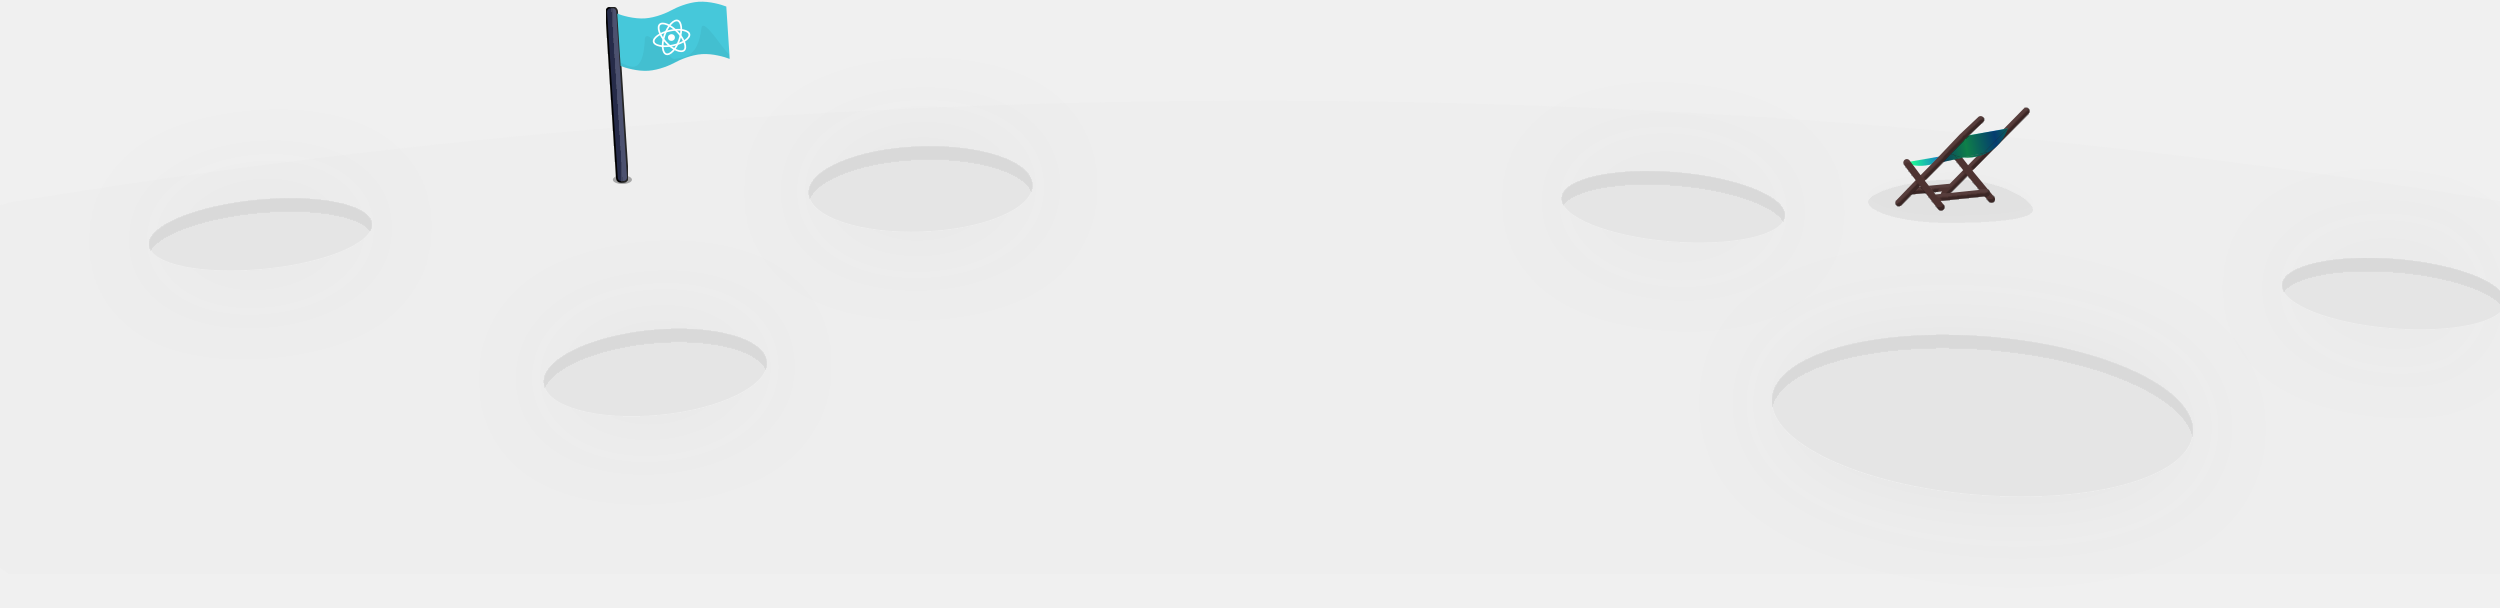
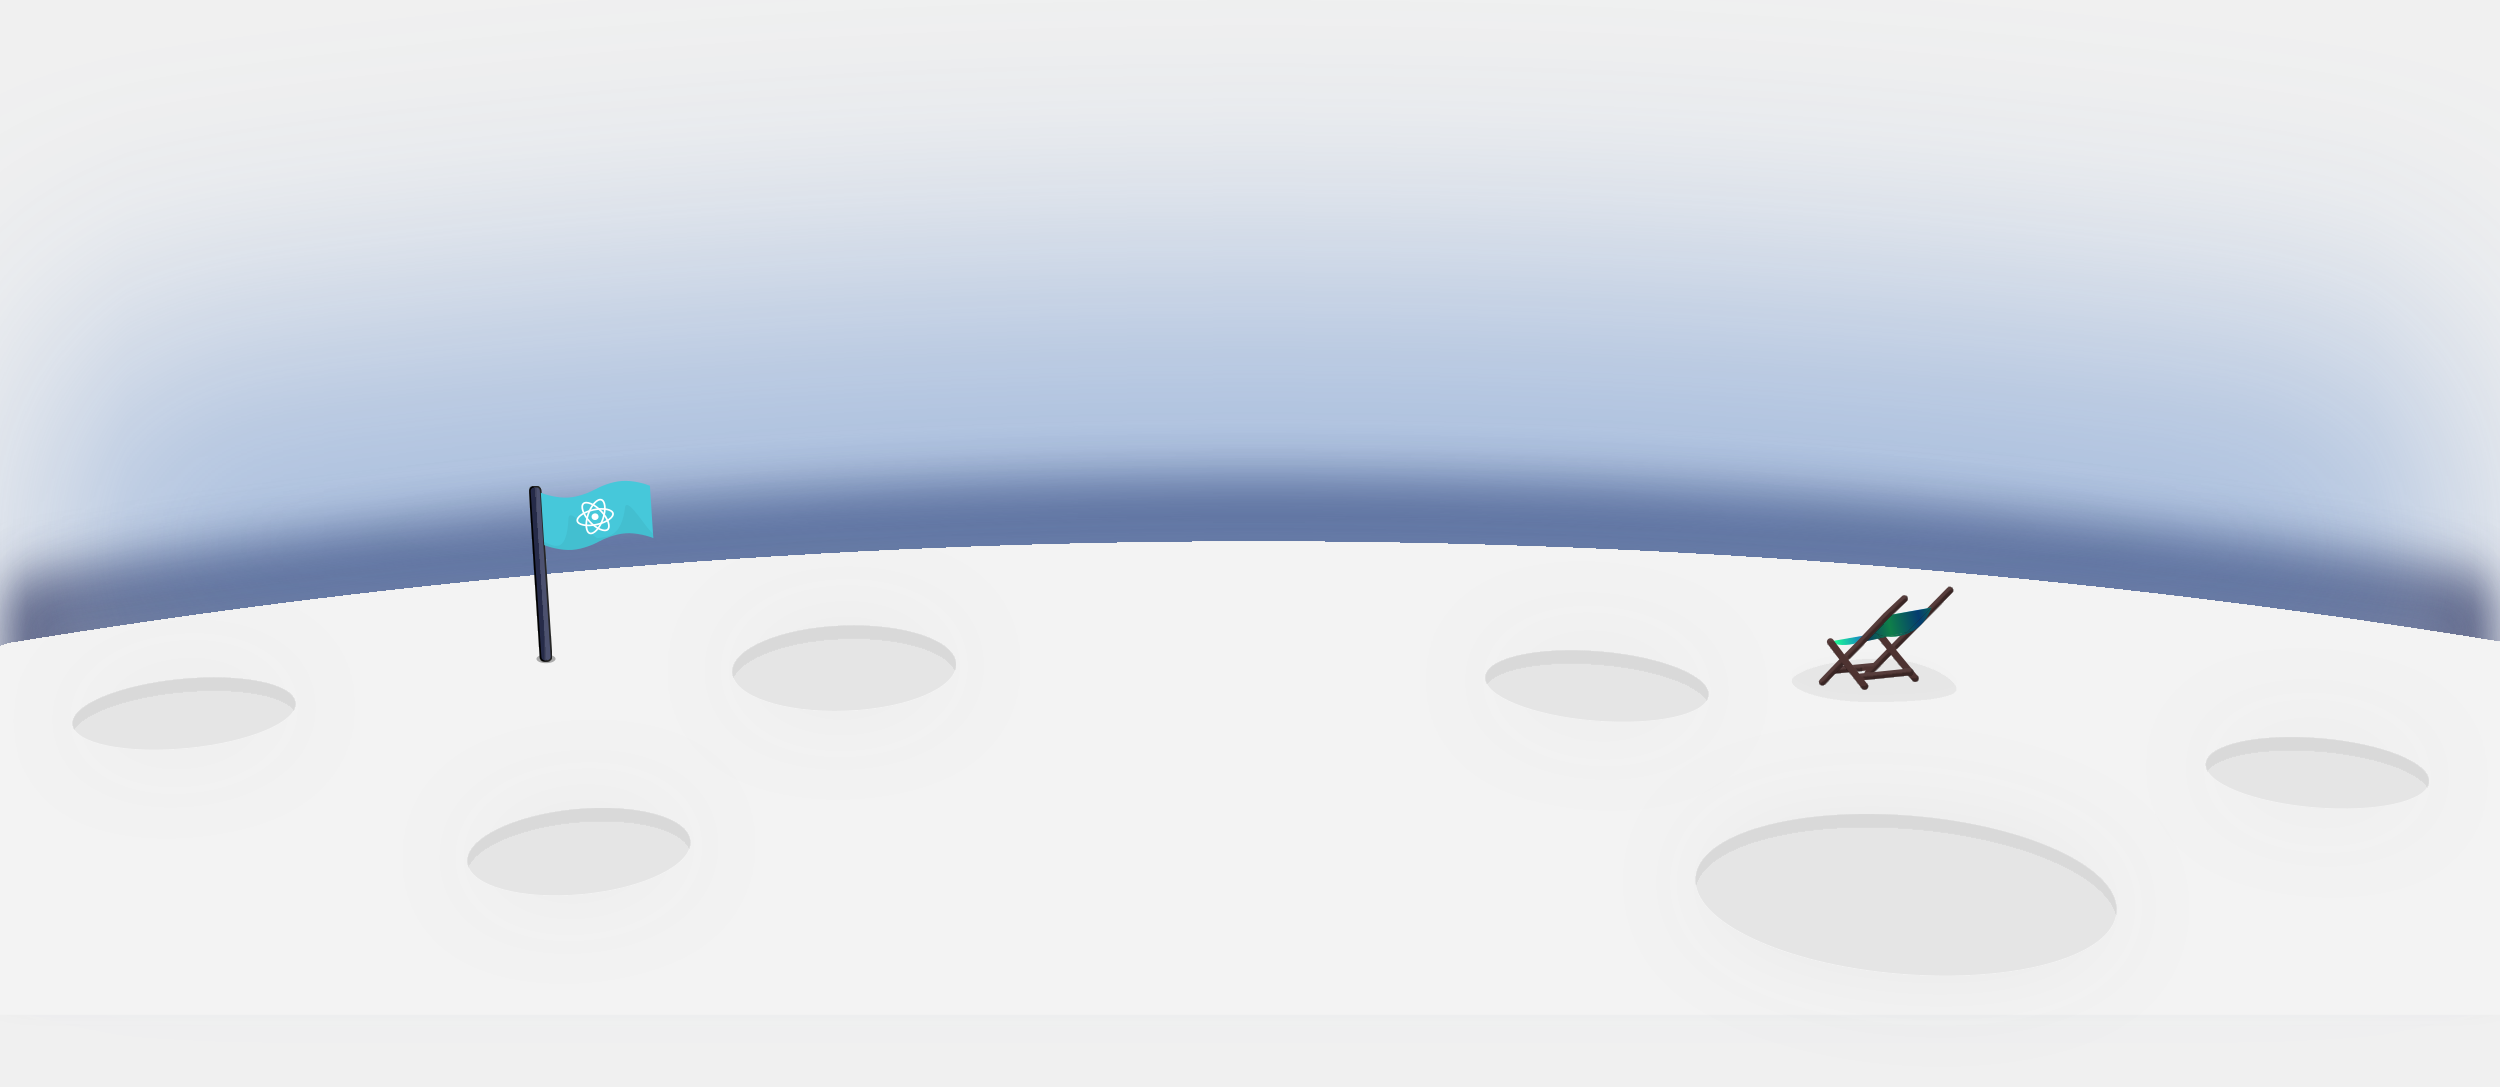
- <svg xmlns="http://www.w3.org/2000/svg" width="1440" height="350" viewBox="0 0 1440 350" fill="none">
-   <path fill-rule="evenodd" clip-rule="evenodd" d="M1445 116.65L1642 176L1445 330.5H5L-201 188.5L5 116.65C239.278 78.068 479.795 58 725 58C970.205 58 1210.72 78.068 1445 116.65Z" fill="#EEEEEE" />
-   <g filter="url(#filter0_di_374_692)">
-     <ellipse cx="150.012" cy="135.023" rx="64.394" ry="19.922" transform="rotate(-5.51947 150.012 135.023)" fill="#E5E5E5" />
+ <svg xmlns="http://www.w3.org/2000/svg" width="1440" height="626" viewBox="0 0 1440 626" fill="none">
+   <g filter="url(#filter0_ddd_374_692)">
+     <path d="M725 312C479.795 312 239.278 332.068 5 370.65L0 372.394V584.5H1440V369.83C1207.3 331.783 968.461 312 725 312Z" fill="#F3F3F3" />
  </g>
  <g filter="url(#filter1_di_374_692)">
-     <ellipse cx="963.817" cy="119.162" rx="64.394" ry="19.922" transform="rotate(4.72862 963.817 119.162)" fill="#E5E5E5" />
+     <ellipse cx="106.012" cy="411.023" rx="64.394" ry="19.922" transform="rotate(-5.51947 106.012 411.023)" fill="#E5E5E5" />
  </g>
  <g filter="url(#filter2_di_374_692)">
-     <ellipse cx="1378.82" cy="169.162" rx="64.394" ry="19.922" transform="rotate(4.72862 1378.82 169.162)" fill="#E5E5E5" />
+     <ellipse cx="919.817" cy="395.162" rx="64.394" ry="19.922" transform="rotate(4.72862 919.817 395.162)" fill="#E5E5E5" />
  </g>
  <g filter="url(#filter3_di_374_692)">
-     <ellipse cx="1141.89" cy="239.441" rx="121.549" ry="45.577" transform="rotate(4.72862 1141.89 239.441)" fill="#E5E5E5" />
+     <ellipse cx="1334.82" cy="445.162" rx="64.394" ry="19.922" transform="rotate(4.72862 1334.82 445.162)" fill="#E5E5E5" />
  </g>
  <g filter="url(#filter4_di_374_692)">
-     <ellipse cx="377.451" cy="214.57" rx="64.394" ry="24.49" transform="rotate(-5.51947 377.451 214.57)" fill="#E5E5E5" />
+     <ellipse cx="1097.89" cy="515.441" rx="121.549" ry="45.577" transform="rotate(4.72862 1097.89 515.441)" fill="#E5E5E5" />
  </g>
  <g filter="url(#filter5_di_374_692)">
-     <ellipse cx="530.264" cy="108.88" rx="64.394" ry="24.49" transform="rotate(-2.14237 530.264 108.88)" fill="#E5E5E5" />
-   </g>
-   <g opacity="0.5" filter="url(#filter6_d_374_692)">
-     <path d="M1171 116.881C1171 122.404 1148.51 124.381 1122 124.381C1095.49 124.381 1076 117.904 1076 112.381C1076 106.858 1099.49 99.381 1126 99.381C1152.51 99.381 1171 111.358 1171 116.881Z" fill="#111111" fill-opacity="0.01" />
-   </g>
+     <ellipse cx="333.451" cy="490.57" rx="64.394" ry="24.49" transform="rotate(-5.51947 333.451 490.57)" fill="#E5E5E5" />
+   </g>
+   <g filter="url(#filter6_di_374_692)">
+     <ellipse cx="486.264" cy="384.88" rx="64.394" ry="24.49" transform="rotate(-2.14237 486.264 384.88)" fill="#E5E5E5" />
+   </g>
+   <ellipse cx="314.5" cy="379.5" rx="5.5" ry="2.5" fill="black" fill-opacity="0.3" />
  <g filter="url(#filter7_ii_374_692)">
-     <path d="M1119.9 111.922L1124 107.757M1167.03 64.012L1157.2 74.01L1143.17 88.267L1124 107.757M1147.12 114.734L1133.43 98.174L1128.27 91.509L1125.58 88.884M1124 107.757L1100.5 110" stroke="#4E3331" stroke-width="4" stroke-linecap="round" stroke-linejoin="round" />
-   </g>
-   <path d="M1115.22 93.827L1114.88 94.192L1127.55 91.434L1124.86 88.809L1122.87 89.154C1120.53 91.292 1117.9 92.81 1115.22 93.827Z" fill="url(#paint0_linear_374_692)" />
-   <path d="M1097.59 93.553C1100.19 95.302 1105.57 96.163 1111.3 94.97L1111.75 94.871C1112.91 94.61 1114.07 94.265 1115.22 93.827L1119.02 89.824L1097.59 93.553Z" fill="url(#paint1_linear_374_692)" />
-   <path d="M1115.22 93.827C1117.9 92.81 1120.53 91.292 1122.87 89.154L1119.02 89.824L1115.22 93.827Z" fill="url(#paint2_linear_374_692)" />
-   <path d="M1156.47 73.935L1129.57 78.718C1128.02 83.202 1125.65 86.615 1122.87 89.154L1124.86 88.809C1126.26 89.75 1128.44 90.432 1131.04 90.674L1142.45 88.192L1156.47 73.935Z" fill="url(#paint3_linear_374_692)" />
-   <path d="M1131.04 90.674C1128.44 90.432 1126.26 89.75 1124.86 88.809L1127.55 91.434L1131.04 90.674Z" fill="url(#paint4_linear_374_692)" />
-   <path d="M1142.45 88.192L1131.04 90.674C1134.07 90.954 1137.65 90.64 1141.21 89.445L1142.45 88.192Z" fill="url(#paint5_linear_374_692)" />
-   <path d="M1145.53 87.521C1150.07 84.938 1154.16 80.626 1156.47 73.935L1142.45 88.192L1145.53 87.521Z" fill="url(#paint6_linear_374_692)" />
-   <path d="M1145.53 87.521L1142.45 88.192L1141.21 89.445C1142.67 88.957 1144.12 88.322 1145.53 87.521Z" fill="url(#paint7_linear_374_692)" />
-   <path d="M1129.65 78.769L1156.55 73.987C1154.24 80.678 1150.15 84.989 1145.61 87.573C1144.2 88.374 1142.75 89.009 1141.29 89.497C1137.73 90.692 1134.14 91.006 1131.12 90.725L1127.63 91.486L1114.95 94.244L1111.83 94.923C1111.68 94.957 1111.53 94.99 1111.38 95.021L1111.83 94.923C1112.98 94.662 1114.15 94.317 1115.3 93.879C1117.98 92.862 1120.61 91.344 1122.95 89.206C1125.73 86.667 1128.1 83.254 1129.65 78.769Z" fill="black" fill-opacity="0.5" />
-   <g filter="url(#filter8_ii_374_692)">
-     <path d="M1093.73 116.779L1106.05 103.956M1140.86 68.869L1130.3 78.793L1115.95 93.902L1115.6 94.267L1106.05 103.956M1106.05 103.956L1098.32 93.628M1106.05 103.956L1114 114.121M1118.04 119.291L1114 114.121M1114 114.121L1144 111" stroke="#4E3331" stroke-width="4" stroke-linecap="round" stroke-linejoin="round" />
-   </g>
-   <ellipse cx="358.5" cy="103.5" rx="5.5" ry="2.5" fill="black" fill-opacity="0.3" />
+     <path d="M305.163 282.994L311.355 378.482C311.445 379.87 312.643 380.922 314.031 380.832L315.287 380.75C316.675 380.66 317.727 379.462 317.637 378.075L311.445 282.587C311.355 281.199 310.157 280.147 308.769 280.237L307.513 280.318C306.125 280.408 305.073 281.606 305.163 282.994Z" fill="#2D3356" />
+     <path d="M305.163 282.994L311.355 378.482C311.445 379.87 312.643 380.922 314.031 380.832L315.287 380.75C316.675 380.66 317.727 379.462 317.637 378.075L311.445 282.587C311.355 281.199 310.157 280.147 308.769 280.237L307.513 280.318C306.125 280.408 305.073 281.606 305.163 282.994Z" stroke="black" />
+   </g>
+   <path d="M327.476 286.594C321.194 287.001 314.225 284.93 311.526 283.843L312.504 298.92L313.482 313.997C316.181 315.084 323.149 317.155 329.431 316.748C335.714 316.341 342.356 313.386 344.892 311.96C347.428 310.534 354.071 307.58 360.353 307.173C366.635 306.765 373.604 308.837 376.303 309.923L374.347 279.769C371.648 278.683 364.68 276.611 358.398 277.018C352.116 277.426 345.473 280.38 342.937 281.806C340.401 283.232 333.758 286.186 327.476 286.594Z" fill="#46C8DA" />
+   <path d="M313.2 311.96C319 314.46 326.5 320 327.5 298C329.031 291.894 342.074 311.35 344.61 309.923C349.5 309 358 309.923 360.071 292C361.468 285.862 373.322 306.086 376.021 307.173L376.021 309.923C373.322 308.837 366.353 306.765 360.071 307.173C353.789 307.58 347.146 310.534 344.61 311.96C342.074 313.386 335.432 316.341 329.149 316.748C322.867 317.155 315.899 315.084 313.2 313.997L313.2 311.96Z" fill="black" fill-opacity="0.05" />
+   <path fill-rule="evenodd" clip-rule="evenodd" d="M341.893 299.39C341.37 299.171 340.941 298.72 340.795 298.036C340.648 297.351 340.855 296.764 341.242 296.351C341.588 295.982 342.027 295.8 342.346 295.731C342.666 295.663 343.141 295.649 343.607 295.844C344.131 296.063 344.559 296.514 344.706 297.198C344.852 297.883 344.646 298.47 344.258 298.884C343.913 299.252 343.473 299.435 343.154 299.503C342.835 299.571 342.359 299.585 341.893 299.39Z" fill="white" />
+   <path fill-rule="evenodd" clip-rule="evenodd" d="M349.48 293.871C347.519 293.469 344.864 293.503 342.001 294.116C339.137 294.729 336.701 295.785 335.077 296.954C333.373 298.182 332.879 299.277 333.03 299.982C333.181 300.687 334.08 301.484 336.137 301.905C338.098 302.307 340.752 302.273 343.616 301.66C346.479 301.047 348.915 299.992 350.539 298.822C352.244 297.595 352.738 296.5 352.587 295.795C352.436 295.09 351.537 294.293 349.48 293.871ZM353.565 295.586C353.007 292.982 347.739 291.902 341.799 293.173C335.858 294.445 331.495 297.587 332.052 300.191C332.609 302.795 337.877 303.875 343.818 302.603C349.758 301.331 354.122 298.189 353.565 295.586Z" fill="white" />
+   <path fill-rule="evenodd" clip-rule="evenodd" d="M342.877 289.98C341.511 291.427 340.18 293.668 339.261 296.366C338.341 299.064 338.037 301.619 338.251 303.55C338.475 305.576 339.202 306.523 339.911 306.74C340.619 306.957 341.794 306.592 343.227 305.073C344.592 303.626 345.923 301.385 346.843 298.687C347.763 295.989 348.067 293.434 347.853 291.504C347.628 289.478 346.901 288.53 346.193 288.314C345.484 288.097 344.309 288.462 342.877 289.98ZM346.507 287.392C343.889 286.591 340.221 290.479 338.313 296.076C336.405 301.673 336.979 306.86 339.597 307.661C342.214 308.462 345.882 304.575 347.791 298.978C349.699 293.38 349.124 288.194 346.507 287.392Z" fill="white" />
+   <path fill-rule="evenodd" clip-rule="evenodd" d="M336.205 293.997C336.801 295.846 338.124 298.053 340.068 300.138C342.012 302.223 344.143 303.722 345.982 304.484C347.911 305.282 349.132 305.134 349.689 304.646C350.247 304.158 350.522 302.996 349.898 301.056C349.303 299.207 347.979 297 346.035 294.915C344.091 292.831 341.96 291.331 340.122 290.57C338.193 289.771 336.972 289.919 336.414 290.407C335.857 290.895 335.581 292.057 336.205 293.997ZM335.75 289.695C333.691 291.498 335.29 296.465 339.322 300.791C343.355 305.116 348.293 307.161 350.353 305.358C352.413 303.556 350.814 298.588 346.781 294.263C342.749 289.937 337.81 287.892 335.75 289.695Z" fill="white" />
+   <g opacity="0.5" filter="url(#filter8_d_374_692)">
+     <path d="M1127 392.881C1127 398.404 1104.51 400.381 1078 400.381C1051.49 400.381 1032 393.904 1032 388.381C1032 382.858 1055.49 375.381 1082 375.381C1108.51 375.381 1127 387.358 1127 392.881Z" fill="#111111" fill-opacity="0.01" />
+   </g>
  <g filter="url(#filter9_ii_374_692)">
-     <path d="M349.163 6.994L355.355 102.482C355.445 103.87 356.643 104.922 358.031 104.832L359.287 104.75C360.675 104.66 361.727 103.462 361.637 102.075L355.445 6.587C355.355 5.199 354.157 4.147 352.769 4.237L351.513 4.318C350.125 4.408 349.073 5.606 349.163 6.994Z" fill="#2D3356" />
-     <path d="M349.163 6.994L355.355 102.482C355.445 103.87 356.643 104.922 358.031 104.832L359.287 104.75C360.675 104.66 361.727 103.462 361.637 102.075L355.445 6.587C355.355 5.199 354.157 4.147 352.769 4.237L351.513 4.318C350.125 4.408 349.073 5.606 349.163 6.994Z" stroke="black" />
-   </g>
-   <path d="M371.476 10.594C365.194 11.001 358.226 8.93 355.527 7.843L356.504 22.92L357.482 37.997C360.181 39.084 367.15 41.155 373.432 40.748C379.714 40.341 386.356 37.386 388.892 35.96C391.429 34.534 398.071 31.58 404.353 31.172C410.635 30.765 417.604 32.837 420.303 33.923L418.348 3.769C415.649 2.683 408.68 0.611 402.398 1.018C396.116 1.426 389.473 4.38 386.937 5.806C384.401 7.232 377.758 10.187 371.476 10.594Z" fill="#46C8DA" />
-   <path d="M357.2 35.96C363 38.46 370.5 44 371.5 22C373.031 15.894 386.074 35.349 388.61 33.923C393.5 33 402 33.923 404.071 16C405.468 9.862 417.322 30.086 420.021 31.173L420.021 33.923C417.322 32.837 410.353 30.765 404.071 31.172C397.789 31.58 391.146 34.534 388.61 35.96C386.074 37.386 379.432 40.341 373.15 40.748C366.867 41.155 359.899 39.084 357.2 37.997L357.2 35.96Z" fill="black" fill-opacity="0.05" />
-   <path fill-rule="evenodd" clip-rule="evenodd" d="M385.893 23.39C385.37 23.171 384.941 22.72 384.795 22.036C384.648 21.351 384.855 20.764 385.243 20.351C385.588 19.982 386.027 19.799 386.347 19.731C386.666 19.663 387.142 19.649 387.608 19.844C388.131 20.063 388.559 20.514 388.706 21.198C388.853 21.883 388.646 22.47 388.258 22.884C387.913 23.252 387.474 23.435 387.154 23.503C386.835 23.571 386.359 23.585 385.893 23.39Z" fill="white" />
-   <path fill-rule="evenodd" clip-rule="evenodd" d="M393.48 17.871C391.519 17.469 388.864 17.503 386.001 18.116C383.137 18.729 380.702 19.785 379.077 20.954C377.373 22.182 376.879 23.277 377.03 23.982C377.181 24.686 378.08 25.484 380.137 25.905C382.098 26.307 384.752 26.273 387.616 25.66C390.479 25.047 392.915 23.992 394.54 22.822C396.244 21.595 396.738 20.5 396.587 19.795C396.436 19.09 395.537 18.293 393.48 17.871ZM397.565 19.585C397.007 16.982 391.74 15.902 385.799 17.173C379.858 18.445 375.495 21.587 376.052 24.191C376.61 26.795 381.877 27.875 387.818 26.603C393.758 25.331 398.122 22.189 397.565 19.585Z" fill="white" />
-   <path fill-rule="evenodd" clip-rule="evenodd" d="M386.877 13.98C385.511 15.427 384.18 17.668 383.261 20.366C382.341 23.064 382.037 25.619 382.251 27.55C382.475 29.576 383.202 30.523 383.911 30.74C384.619 30.957 385.794 30.592 387.227 29.073C388.592 27.626 389.923 25.385 390.843 22.687C391.763 19.989 392.067 17.434 391.853 15.504C391.628 13.478 390.901 12.53 390.193 12.313C389.484 12.097 388.31 12.462 386.877 13.98ZM390.507 11.392C387.89 10.591 384.221 14.479 382.313 20.076C380.405 25.673 380.98 30.86 383.597 31.661C386.214 32.462 389.883 28.575 391.791 22.978C393.699 17.381 393.124 12.194 390.507 11.392Z" fill="white" />
-   <path fill-rule="evenodd" clip-rule="evenodd" d="M380.206 17.997C380.801 19.846 382.124 22.053 384.068 24.138C386.012 26.223 388.143 27.722 389.982 28.483C391.911 29.282 393.132 29.134 393.689 28.646C394.247 28.158 394.523 26.996 393.898 25.056C393.303 23.207 391.979 21 390.035 18.916C388.092 16.831 385.96 15.331 384.122 14.57C382.193 13.771 380.972 13.919 380.414 14.407C379.857 14.895 379.581 16.057 380.206 17.997ZM379.75 13.695C377.691 15.498 379.29 20.465 383.322 24.791C387.355 29.116 392.293 31.161 394.353 29.358C396.413 27.556 394.814 22.588 390.781 18.263C386.749 13.937 381.81 11.892 379.75 13.695Z" fill="white" />
+     <path d="M1075.9 387.922L1080 383.757M1123.03 340.012L1113.2 350.01L1099.17 364.267L1080 383.757M1103.12 390.734L1089.43 374.174L1084.27 367.509L1081.58 364.884M1080 383.757L1056.5 386" stroke="#4E3331" stroke-width="4" stroke-linecap="round" stroke-linejoin="round" />
+   </g>
+   <path d="M1071.22 369.827L1070.88 370.192L1083.55 367.434L1080.86 364.809L1078.87 365.154C1076.53 367.292 1073.9 368.81 1071.22 369.827Z" fill="url(#paint0_linear_374_692)" />
+   <path d="M1053.59 369.553C1056.19 371.302 1061.57 372.163 1067.3 370.97L1067.75 370.871C1068.91 370.61 1070.07 370.265 1071.22 369.827L1075.02 365.824L1053.59 369.553Z" fill="url(#paint1_linear_374_692)" />
+   <path d="M1071.22 369.827C1073.9 368.81 1076.53 367.292 1078.87 365.154L1075.02 365.824L1071.22 369.827Z" fill="url(#paint2_linear_374_692)" />
+   <path d="M1112.47 349.935L1085.57 354.718C1084.02 359.202 1081.65 362.615 1078.87 365.154L1080.86 364.809C1082.26 365.75 1084.44 366.432 1087.04 366.674L1098.45 364.192L1112.47 349.935Z" fill="url(#paint3_linear_374_692)" />
+   <path d="M1087.04 366.674C1084.44 366.432 1082.26 365.75 1080.86 364.809L1083.55 367.434L1087.04 366.674Z" fill="url(#paint4_linear_374_692)" />
+   <path d="M1098.45 364.192L1087.04 366.674C1090.07 366.954 1093.65 366.64 1097.21 365.445L1098.45 364.192Z" fill="url(#paint5_linear_374_692)" />
+   <path d="M1101.53 363.521C1106.07 360.937 1110.16 356.626 1112.47 349.935L1098.45 364.192L1101.53 363.521Z" fill="url(#paint6_linear_374_692)" />
+   <path d="M1101.53 363.521L1098.45 364.192L1097.21 365.445C1098.67 364.957 1100.12 364.322 1101.53 363.521Z" fill="url(#paint7_linear_374_692)" />
+   <path d="M1085.65 354.769L1112.55 349.987C1110.24 356.678 1106.15 360.989 1101.61 363.572C1100.2 364.374 1098.75 365.009 1097.29 365.497C1093.73 366.692 1090.14 367.006 1087.12 366.725L1083.63 367.486L1070.95 370.244L1067.83 370.923C1067.68 370.957 1067.53 370.99 1067.38 371.021L1067.83 370.923C1068.98 370.662 1070.15 370.317 1071.3 369.879C1073.98 368.862 1076.61 367.344 1078.95 365.206C1081.73 362.667 1084.1 359.253 1085.65 354.769Z" fill="black" fill-opacity="0.5" />
+   <g filter="url(#filter10_ii_374_692)">
+     <path d="M1049.73 392.779L1062.05 379.956M1096.86 344.869L1086.3 354.793L1071.95 369.902L1071.6 370.267L1062.05 379.956M1062.05 379.956L1054.32 369.628M1062.05 379.956L1070 390.121M1074.04 395.291L1070 390.121M1070 390.121L1100 387" stroke="#4E3331" stroke-width="4" stroke-linecap="round" stroke-linejoin="round" />
+   </g>
  <defs>
-     <filter id="filter0_di_374_692" x="21.887" y="50.243" width="256.249" height="169.56" filterUnits="userSpaceOnUse" color-interpolation-filters="sRGB">
-       <feFlood flood-opacity="0" result="BackgroundImageFix" />
-       <feColorMatrix in="SourceAlpha" type="matrix" values="0 0 0 0 0 0 0 0 0 0 0 0 0 0 0 0 0 0 127 0" result="hardAlpha" />
-       <feOffset />
-       <feGaussianBlur stdDeviation="32" />
-       <feComposite in2="hardAlpha" operator="out" />
-       <feColorMatrix type="matrix" values="0 0 0 0 0.237 0 0 0 0 0.237 0 0 0 0 0.237 0 0 0 0.05 0" />
-       <feBlend mode="normal" in2="BackgroundImageFix" result="effect1_dropShadow_374_692" />
-       <feBlend mode="normal" in="SourceGraphic" in2="effect1_dropShadow_374_692" result="shape" />
-       <feColorMatrix in="SourceAlpha" type="matrix" values="0 0 0 0 0 0 0 0 0 0 0 0 0 0 0 0 0 0 127 0" result="hardAlpha" />
-       <feOffset dy="8" />
-       <feComposite in2="hardAlpha" operator="arithmetic" k2="-1" k3="1" />
-       <feColorMatrix type="matrix" values="0 0 0 0 0 0 0 0 0 0 0 0 0 0 0 0 0 0 0.05 0" />
-       <feBlend mode="normal" in2="shape" result="effect2_innerShadow_374_692" />
-     </filter>
-     <filter id="filter1_di_374_692" x="835.621" y="34.606" width="256.392" height="169.113" filterUnits="userSpaceOnUse" color-interpolation-filters="sRGB">
-       <feFlood flood-opacity="0" result="BackgroundImageFix" />
-       <feColorMatrix in="SourceAlpha" type="matrix" values="0 0 0 0 0 0 0 0 0 0 0 0 0 0 0 0 0 0 127 0" result="hardAlpha" />
-       <feOffset />
-       <feGaussianBlur stdDeviation="32" />
-       <feComposite in2="hardAlpha" operator="out" />
-       <feColorMatrix type="matrix" values="0 0 0 0 0.237 0 0 0 0 0.237 0 0 0 0 0.237 0 0 0 0.05 0" />
-       <feBlend mode="normal" in2="BackgroundImageFix" result="effect1_dropShadow_374_692" />
-       <feBlend mode="normal" in="SourceGraphic" in2="effect1_dropShadow_374_692" result="shape" />
-       <feColorMatrix in="SourceAlpha" type="matrix" values="0 0 0 0 0 0 0 0 0 0 0 0 0 0 0 0 0 0 127 0" result="hardAlpha" />
-       <feOffset dy="8" />
-       <feComposite in2="hardAlpha" operator="arithmetic" k2="-1" k3="1" />
-       <feColorMatrix type="matrix" values="0 0 0 0 0 0 0 0 0 0 0 0 0 0 0 0 0 0 0.05 0" />
-       <feBlend mode="normal" in2="shape" result="effect2_innerShadow_374_692" />
-     </filter>
-     <filter id="filter2_di_374_692" x="1250.62" y="84.606" width="256.392" height="169.113" filterUnits="userSpaceOnUse" color-interpolation-filters="sRGB">
-       <feFlood flood-opacity="0" result="BackgroundImageFix" />
-       <feColorMatrix in="SourceAlpha" type="matrix" values="0 0 0 0 0 0 0 0 0 0 0 0 0 0 0 0 0 0 127 0" result="hardAlpha" />
-       <feOffset />
-       <feGaussianBlur stdDeviation="32" />
-       <feComposite in2="hardAlpha" operator="out" />
-       <feColorMatrix type="matrix" values="0 0 0 0 0.237 0 0 0 0 0.237 0 0 0 0 0.237 0 0 0 0.05 0" />
-       <feBlend mode="normal" in2="BackgroundImageFix" result="effect1_dropShadow_374_692" />
-       <feBlend mode="normal" in="SourceGraphic" in2="effect1_dropShadow_374_692" result="shape" />
-       <feColorMatrix in="SourceAlpha" type="matrix" values="0 0 0 0 0 0 0 0 0 0 0 0 0 0 0 0 0 0 127 0" result="hardAlpha" />
-       <feOffset dy="8" />
-       <feComposite in2="hardAlpha" operator="arithmetic" k2="-1" k3="1" />
-       <feColorMatrix type="matrix" values="0 0 0 0 0 0 0 0 0 0 0 0 0 0 0 0 0 0 0.05 0" />
-       <feBlend mode="normal" in2="shape" result="effect2_innerShadow_374_692" />
-     </filter>
-     <filter id="filter3_di_374_692" x="956.698" y="128.918" width="370.39" height="221.047" filterUnits="userSpaceOnUse" color-interpolation-filters="sRGB">
-       <feFlood flood-opacity="0" result="BackgroundImageFix" />
-       <feColorMatrix in="SourceAlpha" type="matrix" values="0 0 0 0 0 0 0 0 0 0 0 0 0 0 0 0 0 0 127 0" result="hardAlpha" />
-       <feOffset />
-       <feGaussianBlur stdDeviation="32" />
-       <feComposite in2="hardAlpha" operator="out" />
-       <feColorMatrix type="matrix" values="0 0 0 0 0.237 0 0 0 0 0.237 0 0 0 0 0.237 0 0 0 0.05 0" />
-       <feBlend mode="normal" in2="BackgroundImageFix" result="effect1_dropShadow_374_692" />
-       <feBlend mode="normal" in="SourceGraphic" in2="effect1_dropShadow_374_692" result="shape" />
-       <feColorMatrix in="SourceAlpha" type="matrix" values="0 0 0 0 0 0 0 0 0 0 0 0 0 0 0 0 0 0 127 0" result="hardAlpha" />
-       <feOffset dy="8" />
-       <feComposite in2="hardAlpha" operator="arithmetic" k2="-1" k3="1" />
-       <feColorMatrix type="matrix" values="0 0 0 0 0 0 0 0 0 0 0 0 0 0 0 0 0 0 0.05 0" />
-       <feBlend mode="normal" in2="shape" result="effect2_innerShadow_374_692" />
-     </filter>
-     <filter id="filter4_di_374_692" x="249.312" y="125.413" width="256.279" height="178.315" filterUnits="userSpaceOnUse" color-interpolation-filters="sRGB">
-       <feFlood flood-opacity="0" result="BackgroundImageFix" />
-       <feColorMatrix in="SourceAlpha" type="matrix" values="0 0 0 0 0 0 0 0 0 0 0 0 0 0 0 0 0 0 127 0" result="hardAlpha" />
-       <feOffset />
-       <feGaussianBlur stdDeviation="32" />
-       <feComposite in2="hardAlpha" operator="out" />
-       <feColorMatrix type="matrix" values="0 0 0 0 0.237 0 0 0 0 0.237 0 0 0 0 0.237 0 0 0 0.05 0" />
-       <feBlend mode="normal" in2="BackgroundImageFix" result="effect1_dropShadow_374_692" />
-       <feBlend mode="normal" in="SourceGraphic" in2="effect1_dropShadow_374_692" result="shape" />
-       <feColorMatrix in="SourceAlpha" type="matrix" values="0 0 0 0 0 0 0 0 0 0 0 0 0 0 0 0 0 0 127 0" result="hardAlpha" />
-       <feOffset dy="8" />
-       <feComposite in2="hardAlpha" operator="arithmetic" k2="-1" k3="1" />
-       <feColorMatrix type="matrix" values="0 0 0 0 0 0 0 0 0 0 0 0 0 0 0 0 0 0 0.05 0" />
-       <feBlend mode="normal" in2="shape" result="effect2_innerShadow_374_692" />
-     </filter>
-     <filter id="filter5_di_374_692" x="401.909" y="20.287" width="256.711" height="177.186" filterUnits="userSpaceOnUse" color-interpolation-filters="sRGB">
-       <feFlood flood-opacity="0" result="BackgroundImageFix" />
-       <feColorMatrix in="SourceAlpha" type="matrix" values="0 0 0 0 0 0 0 0 0 0 0 0 0 0 0 0 0 0 127 0" result="hardAlpha" />
-       <feOffset />
-       <feGaussianBlur stdDeviation="32" />
-       <feComposite in2="hardAlpha" operator="out" />
-       <feColorMatrix type="matrix" values="0 0 0 0 0.237 0 0 0 0 0.237 0 0 0 0 0.237 0 0 0 0.05 0" />
-       <feBlend mode="normal" in2="BackgroundImageFix" result="effect1_dropShadow_374_692" />
-       <feBlend mode="normal" in="SourceGraphic" in2="effect1_dropShadow_374_692" result="shape" />
-       <feColorMatrix in="SourceAlpha" type="matrix" values="0 0 0 0 0 0 0 0 0 0 0 0 0 0 0 0 0 0 127 0" result="hardAlpha" />
-       <feOffset dy="8" />
-       <feComposite in2="hardAlpha" operator="arithmetic" k2="-1" k3="1" />
-       <feColorMatrix type="matrix" values="0 0 0 0 0 0 0 0 0 0 0 0 0 0 0 0 0 0 0.05 0" />
-       <feBlend mode="normal" in2="shape" result="effect2_innerShadow_374_692" />
-     </filter>
-     <filter id="filter6_d_374_692" x="1076" y="99.381" width="95" height="29" filterUnits="userSpaceOnUse" color-interpolation-filters="sRGB">
+     <filter id="filter0_ddd_374_692" x="-156" y="0" width="1752" height="600.5" filterUnits="userSpaceOnUse" color-interpolation-filters="sRGB">
+       <feFlood flood-opacity="0" result="BackgroundImageFix" />
+       <feColorMatrix in="SourceAlpha" type="matrix" values="0 0 0 0 0 0 0 0 0 0 0 0 0 0 0 0 0 0 127 0" result="hardAlpha" />
+       <feOffset dy="-32" />
+       <feGaussianBlur stdDeviation="16" />
+       <feComposite in2="hardAlpha" operator="out" />
+       <feColorMatrix type="matrix" values="0 0 0 0 0.047 0 0 0 0 0.055 0 0 0 0 0.227 0 0 0 1 0" />
+       <feBlend mode="normal" in2="BackgroundImageFix" result="effect1_dropShadow_374_692" />
+       <feColorMatrix in="SourceAlpha" type="matrix" values="0 0 0 0 0 0 0 0 0 0 0 0 0 0 0 0 0 0 127 0" result="hardAlpha" />
+       <feOffset dy="-32" />
+       <feGaussianBlur stdDeviation="24" />
+       <feComposite in2="hardAlpha" operator="out" />
+       <feColorMatrix type="matrix" values="0 0 0 0 1 0 0 0 0 1 0 0 0 0 1 0 0 0 0.5 0" />
+       <feBlend mode="normal" in2="effect1_dropShadow_374_692" result="effect2_dropShadow_374_692" />
+       <feColorMatrix in="SourceAlpha" type="matrix" values="0 0 0 0 0 0 0 0 0 0 0 0 0 0 0 0 0 0 127 0" result="hardAlpha" />
+       <feOffset dy="-156" />
+       <feGaussianBlur stdDeviation="78" />
+       <feComposite in2="hardAlpha" operator="out" />
+       <feColorMatrix type="matrix" values="0 0 0 0 0.234 0 0 0 0 0.444 0 0 0 0 0.758 0 0 0 0.4 0" />
+       <feBlend mode="normal" in2="effect2_dropShadow_374_692" result="effect3_dropShadow_374_692" />
+       <feBlend mode="normal" in="SourceGraphic" in2="effect3_dropShadow_374_692" result="shape" />
+     </filter>
+     <filter id="filter1_di_374_692" x="-22.113" y="326.243" width="256.249" height="169.56" filterUnits="userSpaceOnUse" color-interpolation-filters="sRGB">
+       <feFlood flood-opacity="0" result="BackgroundImageFix" />
+       <feColorMatrix in="SourceAlpha" type="matrix" values="0 0 0 0 0 0 0 0 0 0 0 0 0 0 0 0 0 0 127 0" result="hardAlpha" />
+       <feOffset />
+       <feGaussianBlur stdDeviation="32" />
+       <feComposite in2="hardAlpha" operator="out" />
+       <feColorMatrix type="matrix" values="0 0 0 0 0.237 0 0 0 0 0.237 0 0 0 0 0.237 0 0 0 0.05 0" />
+       <feBlend mode="normal" in2="BackgroundImageFix" result="effect1_dropShadow_374_692" />
+       <feBlend mode="normal" in="SourceGraphic" in2="effect1_dropShadow_374_692" result="shape" />
+       <feColorMatrix in="SourceAlpha" type="matrix" values="0 0 0 0 0 0 0 0 0 0 0 0 0 0 0 0 0 0 127 0" result="hardAlpha" />
+       <feOffset dy="8" />
+       <feComposite in2="hardAlpha" operator="arithmetic" k2="-1" k3="1" />
+       <feColorMatrix type="matrix" values="0 0 0 0 0 0 0 0 0 0 0 0 0 0 0 0 0 0 0.05 0" />
+       <feBlend mode="normal" in2="shape" result="effect2_innerShadow_374_692" />
+     </filter>
+     <filter id="filter2_di_374_692" x="791.621" y="310.606" width="256.392" height="169.113" filterUnits="userSpaceOnUse" color-interpolation-filters="sRGB">
+       <feFlood flood-opacity="0" result="BackgroundImageFix" />
+       <feColorMatrix in="SourceAlpha" type="matrix" values="0 0 0 0 0 0 0 0 0 0 0 0 0 0 0 0 0 0 127 0" result="hardAlpha" />
+       <feOffset />
+       <feGaussianBlur stdDeviation="32" />
+       <feComposite in2="hardAlpha" operator="out" />
+       <feColorMatrix type="matrix" values="0 0 0 0 0.237 0 0 0 0 0.237 0 0 0 0 0.237 0 0 0 0.05 0" />
+       <feBlend mode="normal" in2="BackgroundImageFix" result="effect1_dropShadow_374_692" />
+       <feBlend mode="normal" in="SourceGraphic" in2="effect1_dropShadow_374_692" result="shape" />
+       <feColorMatrix in="SourceAlpha" type="matrix" values="0 0 0 0 0 0 0 0 0 0 0 0 0 0 0 0 0 0 127 0" result="hardAlpha" />
+       <feOffset dy="8" />
+       <feComposite in2="hardAlpha" operator="arithmetic" k2="-1" k3="1" />
+       <feColorMatrix type="matrix" values="0 0 0 0 0 0 0 0 0 0 0 0 0 0 0 0 0 0 0.05 0" />
+       <feBlend mode="normal" in2="shape" result="effect2_innerShadow_374_692" />
+     </filter>
+     <filter id="filter3_di_374_692" x="1206.62" y="360.606" width="256.392" height="169.113" filterUnits="userSpaceOnUse" color-interpolation-filters="sRGB">
+       <feFlood flood-opacity="0" result="BackgroundImageFix" />
+       <feColorMatrix in="SourceAlpha" type="matrix" values="0 0 0 0 0 0 0 0 0 0 0 0 0 0 0 0 0 0 127 0" result="hardAlpha" />
+       <feOffset />
+       <feGaussianBlur stdDeviation="32" />
+       <feComposite in2="hardAlpha" operator="out" />
+       <feColorMatrix type="matrix" values="0 0 0 0 0.237 0 0 0 0 0.237 0 0 0 0 0.237 0 0 0 0.05 0" />
+       <feBlend mode="normal" in2="BackgroundImageFix" result="effect1_dropShadow_374_692" />
+       <feBlend mode="normal" in="SourceGraphic" in2="effect1_dropShadow_374_692" result="shape" />
+       <feColorMatrix in="SourceAlpha" type="matrix" values="0 0 0 0 0 0 0 0 0 0 0 0 0 0 0 0 0 0 127 0" result="hardAlpha" />
+       <feOffset dy="8" />
+       <feComposite in2="hardAlpha" operator="arithmetic" k2="-1" k3="1" />
+       <feColorMatrix type="matrix" values="0 0 0 0 0 0 0 0 0 0 0 0 0 0 0 0 0 0 0.05 0" />
+       <feBlend mode="normal" in2="shape" result="effect2_innerShadow_374_692" />
+     </filter>
+     <filter id="filter4_di_374_692" x="912.698" y="404.918" width="370.39" height="221.047" filterUnits="userSpaceOnUse" color-interpolation-filters="sRGB">
+       <feFlood flood-opacity="0" result="BackgroundImageFix" />
+       <feColorMatrix in="SourceAlpha" type="matrix" values="0 0 0 0 0 0 0 0 0 0 0 0 0 0 0 0 0 0 127 0" result="hardAlpha" />
+       <feOffset />
+       <feGaussianBlur stdDeviation="32" />
+       <feComposite in2="hardAlpha" operator="out" />
+       <feColorMatrix type="matrix" values="0 0 0 0 0.237 0 0 0 0 0.237 0 0 0 0 0.237 0 0 0 0.05 0" />
+       <feBlend mode="normal" in2="BackgroundImageFix" result="effect1_dropShadow_374_692" />
+       <feBlend mode="normal" in="SourceGraphic" in2="effect1_dropShadow_374_692" result="shape" />
+       <feColorMatrix in="SourceAlpha" type="matrix" values="0 0 0 0 0 0 0 0 0 0 0 0 0 0 0 0 0 0 127 0" result="hardAlpha" />
+       <feOffset dy="8" />
+       <feComposite in2="hardAlpha" operator="arithmetic" k2="-1" k3="1" />
+       <feColorMatrix type="matrix" values="0 0 0 0 0 0 0 0 0 0 0 0 0 0 0 0 0 0 0.05 0" />
+       <feBlend mode="normal" in2="shape" result="effect2_innerShadow_374_692" />
+     </filter>
+     <filter id="filter5_di_374_692" x="205.312" y="401.413" width="256.279" height="178.315" filterUnits="userSpaceOnUse" color-interpolation-filters="sRGB">
+       <feFlood flood-opacity="0" result="BackgroundImageFix" />
+       <feColorMatrix in="SourceAlpha" type="matrix" values="0 0 0 0 0 0 0 0 0 0 0 0 0 0 0 0 0 0 127 0" result="hardAlpha" />
+       <feOffset />
+       <feGaussianBlur stdDeviation="32" />
+       <feComposite in2="hardAlpha" operator="out" />
+       <feColorMatrix type="matrix" values="0 0 0 0 0.237 0 0 0 0 0.237 0 0 0 0 0.237 0 0 0 0.05 0" />
+       <feBlend mode="normal" in2="BackgroundImageFix" result="effect1_dropShadow_374_692" />
+       <feBlend mode="normal" in="SourceGraphic" in2="effect1_dropShadow_374_692" result="shape" />
+       <feColorMatrix in="SourceAlpha" type="matrix" values="0 0 0 0 0 0 0 0 0 0 0 0 0 0 0 0 0 0 127 0" result="hardAlpha" />
+       <feOffset dy="8" />
+       <feComposite in2="hardAlpha" operator="arithmetic" k2="-1" k3="1" />
+       <feColorMatrix type="matrix" values="0 0 0 0 0 0 0 0 0 0 0 0 0 0 0 0 0 0 0.05 0" />
+       <feBlend mode="normal" in2="shape" result="effect2_innerShadow_374_692" />
+     </filter>
+     <filter id="filter6_di_374_692" x="357.909" y="296.287" width="256.711" height="177.186" filterUnits="userSpaceOnUse" color-interpolation-filters="sRGB">
+       <feFlood flood-opacity="0" result="BackgroundImageFix" />
+       <feColorMatrix in="SourceAlpha" type="matrix" values="0 0 0 0 0 0 0 0 0 0 0 0 0 0 0 0 0 0 127 0" result="hardAlpha" />
+       <feOffset />
+       <feGaussianBlur stdDeviation="32" />
+       <feComposite in2="hardAlpha" operator="out" />
+       <feColorMatrix type="matrix" values="0 0 0 0 0.237 0 0 0 0 0.237 0 0 0 0 0.237 0 0 0 0.05 0" />
+       <feBlend mode="normal" in2="BackgroundImageFix" result="effect1_dropShadow_374_692" />
+       <feBlend mode="normal" in="SourceGraphic" in2="effect1_dropShadow_374_692" result="shape" />
+       <feColorMatrix in="SourceAlpha" type="matrix" values="0 0 0 0 0 0 0 0 0 0 0 0 0 0 0 0 0 0 127 0" result="hardAlpha" />
+       <feOffset dy="8" />
+       <feComposite in2="hardAlpha" operator="arithmetic" k2="-1" k3="1" />
+       <feColorMatrix type="matrix" values="0 0 0 0 0 0 0 0 0 0 0 0 0 0 0 0 0 0 0.05 0" />
+       <feBlend mode="normal" in2="shape" result="effect2_innerShadow_374_692" />
+     </filter>
+     <filter id="filter7_ii_374_692" x="305.157" y="280.231" width="12.485" height="100.606" filterUnits="userSpaceOnUse" color-interpolation-filters="sRGB">
+       <feFlood flood-opacity="0" result="BackgroundImageFix" />
+       <feBlend mode="normal" in="SourceGraphic" in2="BackgroundImageFix" result="shape" />
+       <feColorMatrix in="SourceAlpha" type="matrix" values="0 0 0 0 0 0 0 0 0 0 0 0 0 0 0 0 0 0 127 0" result="hardAlpha" />
+       <feOffset dx="-4" />
+       <feComposite in2="hardAlpha" operator="arithmetic" k2="-1" k3="1" />
+       <feColorMatrix type="matrix" values="0 0 0 0 1 0 0 0 0 1 0 0 0 0 1 0 0 0 0.15 0" />
+       <feBlend mode="normal" in2="shape" result="effect1_innerShadow_374_692" />
+       <feColorMatrix in="SourceAlpha" type="matrix" values="0 0 0 0 0 0 0 0 0 0 0 0 0 0 0 0 0 0 127 0" result="hardAlpha" />
+       <feOffset dx="4" />
+       <feComposite in2="hardAlpha" operator="arithmetic" k2="-1" k3="1" />
+       <feColorMatrix type="matrix" values="0 0 0 0 0 0 0 0 0 0 0 0 0 0 0 0 0 0 0.15 0" />
+       <feBlend mode="normal" in2="effect1_innerShadow_374_692" result="effect2_innerShadow_374_692" />
+     </filter>
+     <filter id="filter8_d_374_692" x="1032" y="375.381" width="95" height="29" filterUnits="userSpaceOnUse" color-interpolation-filters="sRGB">
      <feFlood flood-opacity="0" result="BackgroundImageFix" />
      <feColorMatrix in="SourceAlpha" type="matrix" values="0 0 0 0 0 0 0 0 0 0 0 0 0 0 0 0 0 0 127 0" result="hardAlpha" />
      <feOffset dy="4" />
      <feColorMatrix type="matrix" values="0 0 0 0 0 0 0 0 0 0 0 0 0 0 0 0 0 0 0.1 0" />
      <feBlend mode="normal" in2="BackgroundImageFix" result="effect1_dropShadow_374_692" />
      <feBlend mode="normal" in="SourceGraphic" in2="effect1_dropShadow_374_692" result="shape" />
    </filter>
-     <filter id="filter7_ii_374_692" x="1098.5" y="62.012" width="70.535" height="54.722" filterUnits="userSpaceOnUse" color-interpolation-filters="sRGB">
+     <filter id="filter9_ii_374_692" x="1054.5" y="338.012" width="70.535" height="54.722" filterUnits="userSpaceOnUse" color-interpolation-filters="sRGB">
      <feFlood flood-opacity="0" result="BackgroundImageFix" />
      <feBlend mode="normal" in="SourceGraphic" in2="BackgroundImageFix" result="shape" />
      <feColorMatrix in="SourceAlpha" type="matrix" values="0 0 0 0 0 0 0 0 0 0 0 0 0 0 0 0 0 0 127 0" result="hardAlpha" />
      <feOffset dx="-1" dy="-2" />
      <feComposite in2="hardAlpha" operator="arithmetic" k2="-1" k3="1" />
      <feColorMatrix type="matrix" values="0 0 0 0 0 0 0 0 0 0 0 0 0 0 0 0 0 0 0.25 0" />
      <feBlend mode="normal" in2="shape" result="effect1_innerShadow_374_692" />
      <feColorMatrix in="SourceAlpha" type="matrix" values="0 0 0 0 0 0 0 0 0 0 0 0 0 0 0 0 0 0 127 0" result="hardAlpha" />
      <feOffset dx="1" dy="2" />
      <feComposite in2="hardAlpha" operator="arithmetic" k2="-1" k3="1" />
      <feColorMatrix type="matrix" values="0 0 0 0 1 0 0 0 0 1 0 0 0 0 1 0 0 0 0.05 0" />
      <feBlend mode="normal" in2="effect1_innerShadow_374_692" result="effect2_innerShadow_374_692" />
    </filter>
-     <filter id="filter8_ii_374_692" x="1091.73" y="66.869" width="54.274" height="54.422" filterUnits="userSpaceOnUse" color-interpolation-filters="sRGB">
+     <filter id="filter10_ii_374_692" x="1047.73" y="342.869" width="54.274" height="54.422" filterUnits="userSpaceOnUse" color-interpolation-filters="sRGB">
      <feFlood flood-opacity="0" result="BackgroundImageFix" />
      <feBlend mode="normal" in="SourceGraphic" in2="BackgroundImageFix" result="shape" />
      <feColorMatrix in="SourceAlpha" type="matrix" values="0 0 0 0 0 0 0 0 0 0 0 0 0 0 0 0 0 0 127 0" result="hardAlpha" />
      <feOffset dx="-1" dy="-2" />
      <feComposite in2="hardAlpha" operator="arithmetic" k2="-1" k3="1" />
      <feColorMatrix type="matrix" values="0 0 0 0 0 0 0 0 0 0 0 0 0 0 0 0 0 0 0.25 0" />
      <feBlend mode="normal" in2="shape" result="effect1_innerShadow_374_692" />
      <feColorMatrix in="SourceAlpha" type="matrix" values="0 0 0 0 0 0 0 0 0 0 0 0 0 0 0 0 0 0 127 0" result="hardAlpha" />
      <feOffset dx="1" dy="2" />
      <feComposite in2="hardAlpha" operator="arithmetic" k2="-1" k3="1" />
      <feColorMatrix type="matrix" values="0 0 0 0 1 0 0 0 0 1 0 0 0 0 1 0 0 0 0.05 0" />
      <feBlend mode="normal" in2="effect1_innerShadow_374_692" result="effect2_innerShadow_374_692" />
    </filter>
-     <filter id="filter9_ii_374_692" x="349.158" y="4.231" width="12.485" height="100.606" filterUnits="userSpaceOnUse" color-interpolation-filters="sRGB">
-       <feFlood flood-opacity="0" result="BackgroundImageFix" />
-       <feBlend mode="normal" in="SourceGraphic" in2="BackgroundImageFix" result="shape" />
-       <feColorMatrix in="SourceAlpha" type="matrix" values="0 0 0 0 0 0 0 0 0 0 0 0 0 0 0 0 0 0 127 0" result="hardAlpha" />
-       <feOffset dx="-4" />
-       <feComposite in2="hardAlpha" operator="arithmetic" k2="-1" k3="1" />
-       <feColorMatrix type="matrix" values="0 0 0 0 1 0 0 0 0 1 0 0 0 0 1 0 0 0 0.15 0" />
-       <feBlend mode="normal" in2="shape" result="effect1_innerShadow_374_692" />
-       <feColorMatrix in="SourceAlpha" type="matrix" values="0 0 0 0 0 0 0 0 0 0 0 0 0 0 0 0 0 0 127 0" result="hardAlpha" />
-       <feOffset dx="4" />
-       <feComposite in2="hardAlpha" operator="arithmetic" k2="-1" k3="1" />
-       <feColorMatrix type="matrix" values="0 0 0 0 0 0 0 0 0 0 0 0 0 0 0 0 0 0 0.15 0" />
-       <feBlend mode="normal" in2="effect1_innerShadow_374_692" result="effect2_innerShadow_374_692" />
-     </filter>
-     <linearGradient id="paint0_linear_374_692" x1="1100.4" y1="94.826" x2="1164.79" y2="82.202" gradientUnits="userSpaceOnUse">
-       <stop stop-color="#1EFF93" />
-       <stop offset="0.271" stop-color="#127AC6" />
-       <stop offset="0.511" stop-color="#1EFF93" />
-       <stop offset="0.776" stop-color="#0978E0" />
-       <stop offset="1" stop-color="#1EFF93" />
-     </linearGradient>
-     <linearGradient id="paint1_linear_374_692" x1="1100.4" y1="94.826" x2="1164.79" y2="82.202" gradientUnits="userSpaceOnUse">
-       <stop stop-color="#1EFF93" />
-       <stop offset="0.271" stop-color="#127AC6" />
-       <stop offset="0.511" stop-color="#1EFF93" />
-       <stop offset="0.776" stop-color="#0978E0" />
-       <stop offset="1" stop-color="#1EFF93" />
-     </linearGradient>
-     <linearGradient id="paint2_linear_374_692" x1="1100.4" y1="94.826" x2="1164.79" y2="82.202" gradientUnits="userSpaceOnUse">
-       <stop stop-color="#1EFF93" />
-       <stop offset="0.271" stop-color="#127AC6" />
-       <stop offset="0.511" stop-color="#1EFF93" />
-       <stop offset="0.776" stop-color="#0978E0" />
-       <stop offset="1" stop-color="#1EFF93" />
-     </linearGradient>
-     <linearGradient id="paint3_linear_374_692" x1="1100.4" y1="94.826" x2="1164.79" y2="82.202" gradientUnits="userSpaceOnUse">
-       <stop stop-color="#1EFF93" />
-       <stop offset="0.271" stop-color="#127AC6" />
-       <stop offset="0.511" stop-color="#1EFF93" />
-       <stop offset="0.776" stop-color="#0978E0" />
-       <stop offset="1" stop-color="#1EFF93" />
-     </linearGradient>
-     <linearGradient id="paint4_linear_374_692" x1="1100.4" y1="94.826" x2="1164.79" y2="82.202" gradientUnits="userSpaceOnUse">
-       <stop stop-color="#1EFF93" />
-       <stop offset="0.271" stop-color="#127AC6" />
-       <stop offset="0.511" stop-color="#1EFF93" />
-       <stop offset="0.776" stop-color="#0978E0" />
-       <stop offset="1" stop-color="#1EFF93" />
-     </linearGradient>
-     <linearGradient id="paint5_linear_374_692" x1="1100.4" y1="94.826" x2="1164.79" y2="82.202" gradientUnits="userSpaceOnUse">
-       <stop stop-color="#1EFF93" />
-       <stop offset="0.271" stop-color="#127AC6" />
-       <stop offset="0.511" stop-color="#1EFF93" />
-       <stop offset="0.776" stop-color="#0978E0" />
-       <stop offset="1" stop-color="#1EFF93" />
-     </linearGradient>
-     <linearGradient id="paint6_linear_374_692" x1="1100.4" y1="94.826" x2="1164.79" y2="82.202" gradientUnits="userSpaceOnUse">
-       <stop stop-color="#1EFF93" />
-       <stop offset="0.271" stop-color="#127AC6" />
-       <stop offset="0.511" stop-color="#1EFF93" />
-       <stop offset="0.776" stop-color="#0978E0" />
-       <stop offset="1" stop-color="#1EFF93" />
-     </linearGradient>
-     <linearGradient id="paint7_linear_374_692" x1="1100.4" y1="94.826" x2="1164.79" y2="82.202" gradientUnits="userSpaceOnUse">
+     <linearGradient id="paint0_linear_374_692" x1="1056.4" y1="370.826" x2="1120.79" y2="358.202" gradientUnits="userSpaceOnUse">
+       <stop stop-color="#1EFF93" />
+       <stop offset="0.271" stop-color="#127AC6" />
+       <stop offset="0.511" stop-color="#1EFF93" />
+       <stop offset="0.776" stop-color="#0978E0" />
+       <stop offset="1" stop-color="#1EFF93" />
+     </linearGradient>
+     <linearGradient id="paint1_linear_374_692" x1="1056.4" y1="370.826" x2="1120.79" y2="358.202" gradientUnits="userSpaceOnUse">
+       <stop stop-color="#1EFF93" />
+       <stop offset="0.271" stop-color="#127AC6" />
+       <stop offset="0.511" stop-color="#1EFF93" />
+       <stop offset="0.776" stop-color="#0978E0" />
+       <stop offset="1" stop-color="#1EFF93" />
+     </linearGradient>
+     <linearGradient id="paint2_linear_374_692" x1="1056.4" y1="370.826" x2="1120.79" y2="358.202" gradientUnits="userSpaceOnUse">
+       <stop stop-color="#1EFF93" />
+       <stop offset="0.271" stop-color="#127AC6" />
+       <stop offset="0.511" stop-color="#1EFF93" />
+       <stop offset="0.776" stop-color="#0978E0" />
+       <stop offset="1" stop-color="#1EFF93" />
+     </linearGradient>
+     <linearGradient id="paint3_linear_374_692" x1="1056.4" y1="370.826" x2="1120.79" y2="358.202" gradientUnits="userSpaceOnUse">
+       <stop stop-color="#1EFF93" />
+       <stop offset="0.271" stop-color="#127AC6" />
+       <stop offset="0.511" stop-color="#1EFF93" />
+       <stop offset="0.776" stop-color="#0978E0" />
+       <stop offset="1" stop-color="#1EFF93" />
+     </linearGradient>
+     <linearGradient id="paint4_linear_374_692" x1="1056.4" y1="370.826" x2="1120.79" y2="358.202" gradientUnits="userSpaceOnUse">
+       <stop stop-color="#1EFF93" />
+       <stop offset="0.271" stop-color="#127AC6" />
+       <stop offset="0.511" stop-color="#1EFF93" />
+       <stop offset="0.776" stop-color="#0978E0" />
+       <stop offset="1" stop-color="#1EFF93" />
+     </linearGradient>
+     <linearGradient id="paint5_linear_374_692" x1="1056.4" y1="370.826" x2="1120.79" y2="358.202" gradientUnits="userSpaceOnUse">
+       <stop stop-color="#1EFF93" />
+       <stop offset="0.271" stop-color="#127AC6" />
+       <stop offset="0.511" stop-color="#1EFF93" />
+       <stop offset="0.776" stop-color="#0978E0" />
+       <stop offset="1" stop-color="#1EFF93" />
+     </linearGradient>
+     <linearGradient id="paint6_linear_374_692" x1="1056.4" y1="370.826" x2="1120.79" y2="358.202" gradientUnits="userSpaceOnUse">
+       <stop stop-color="#1EFF93" />
+       <stop offset="0.271" stop-color="#127AC6" />
+       <stop offset="0.511" stop-color="#1EFF93" />
+       <stop offset="0.776" stop-color="#0978E0" />
+       <stop offset="1" stop-color="#1EFF93" />
+     </linearGradient>
+     <linearGradient id="paint7_linear_374_692" x1="1056.4" y1="370.826" x2="1120.79" y2="358.202" gradientUnits="userSpaceOnUse">
      <stop stop-color="#1EFF93" />
      <stop offset="0.271" stop-color="#127AC6" />
      <stop offset="0.511" stop-color="#1EFF93" />
      <stop offset="0.776" stop-color="#0978E0" />
      <stop offset="1" stop-color="#1EFF93" />
    </linearGradient>
  </defs>
</svg>
